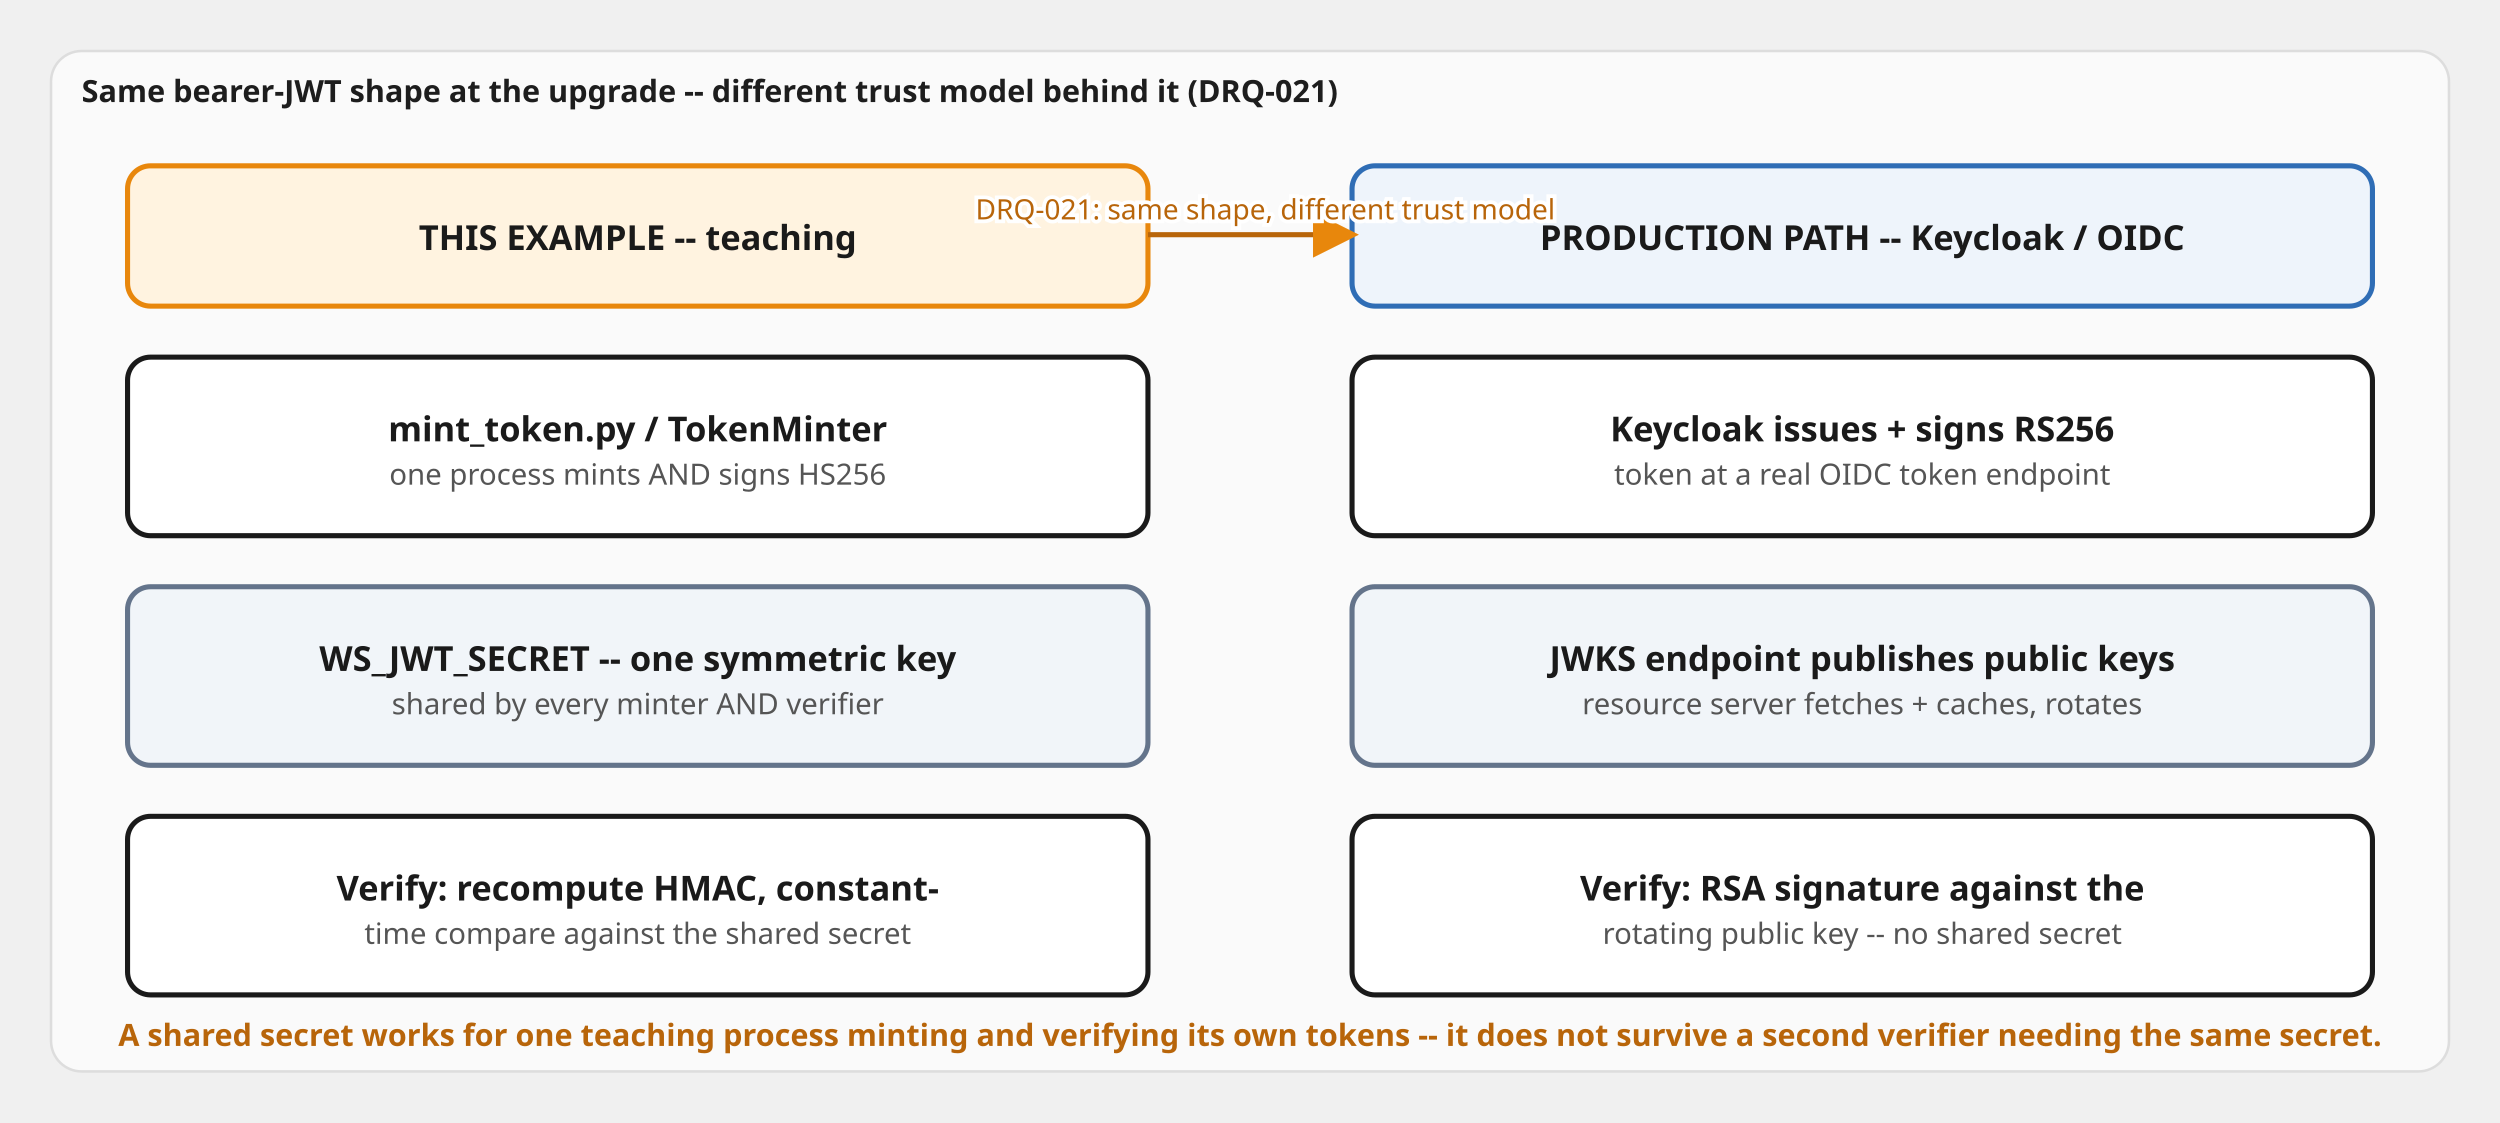
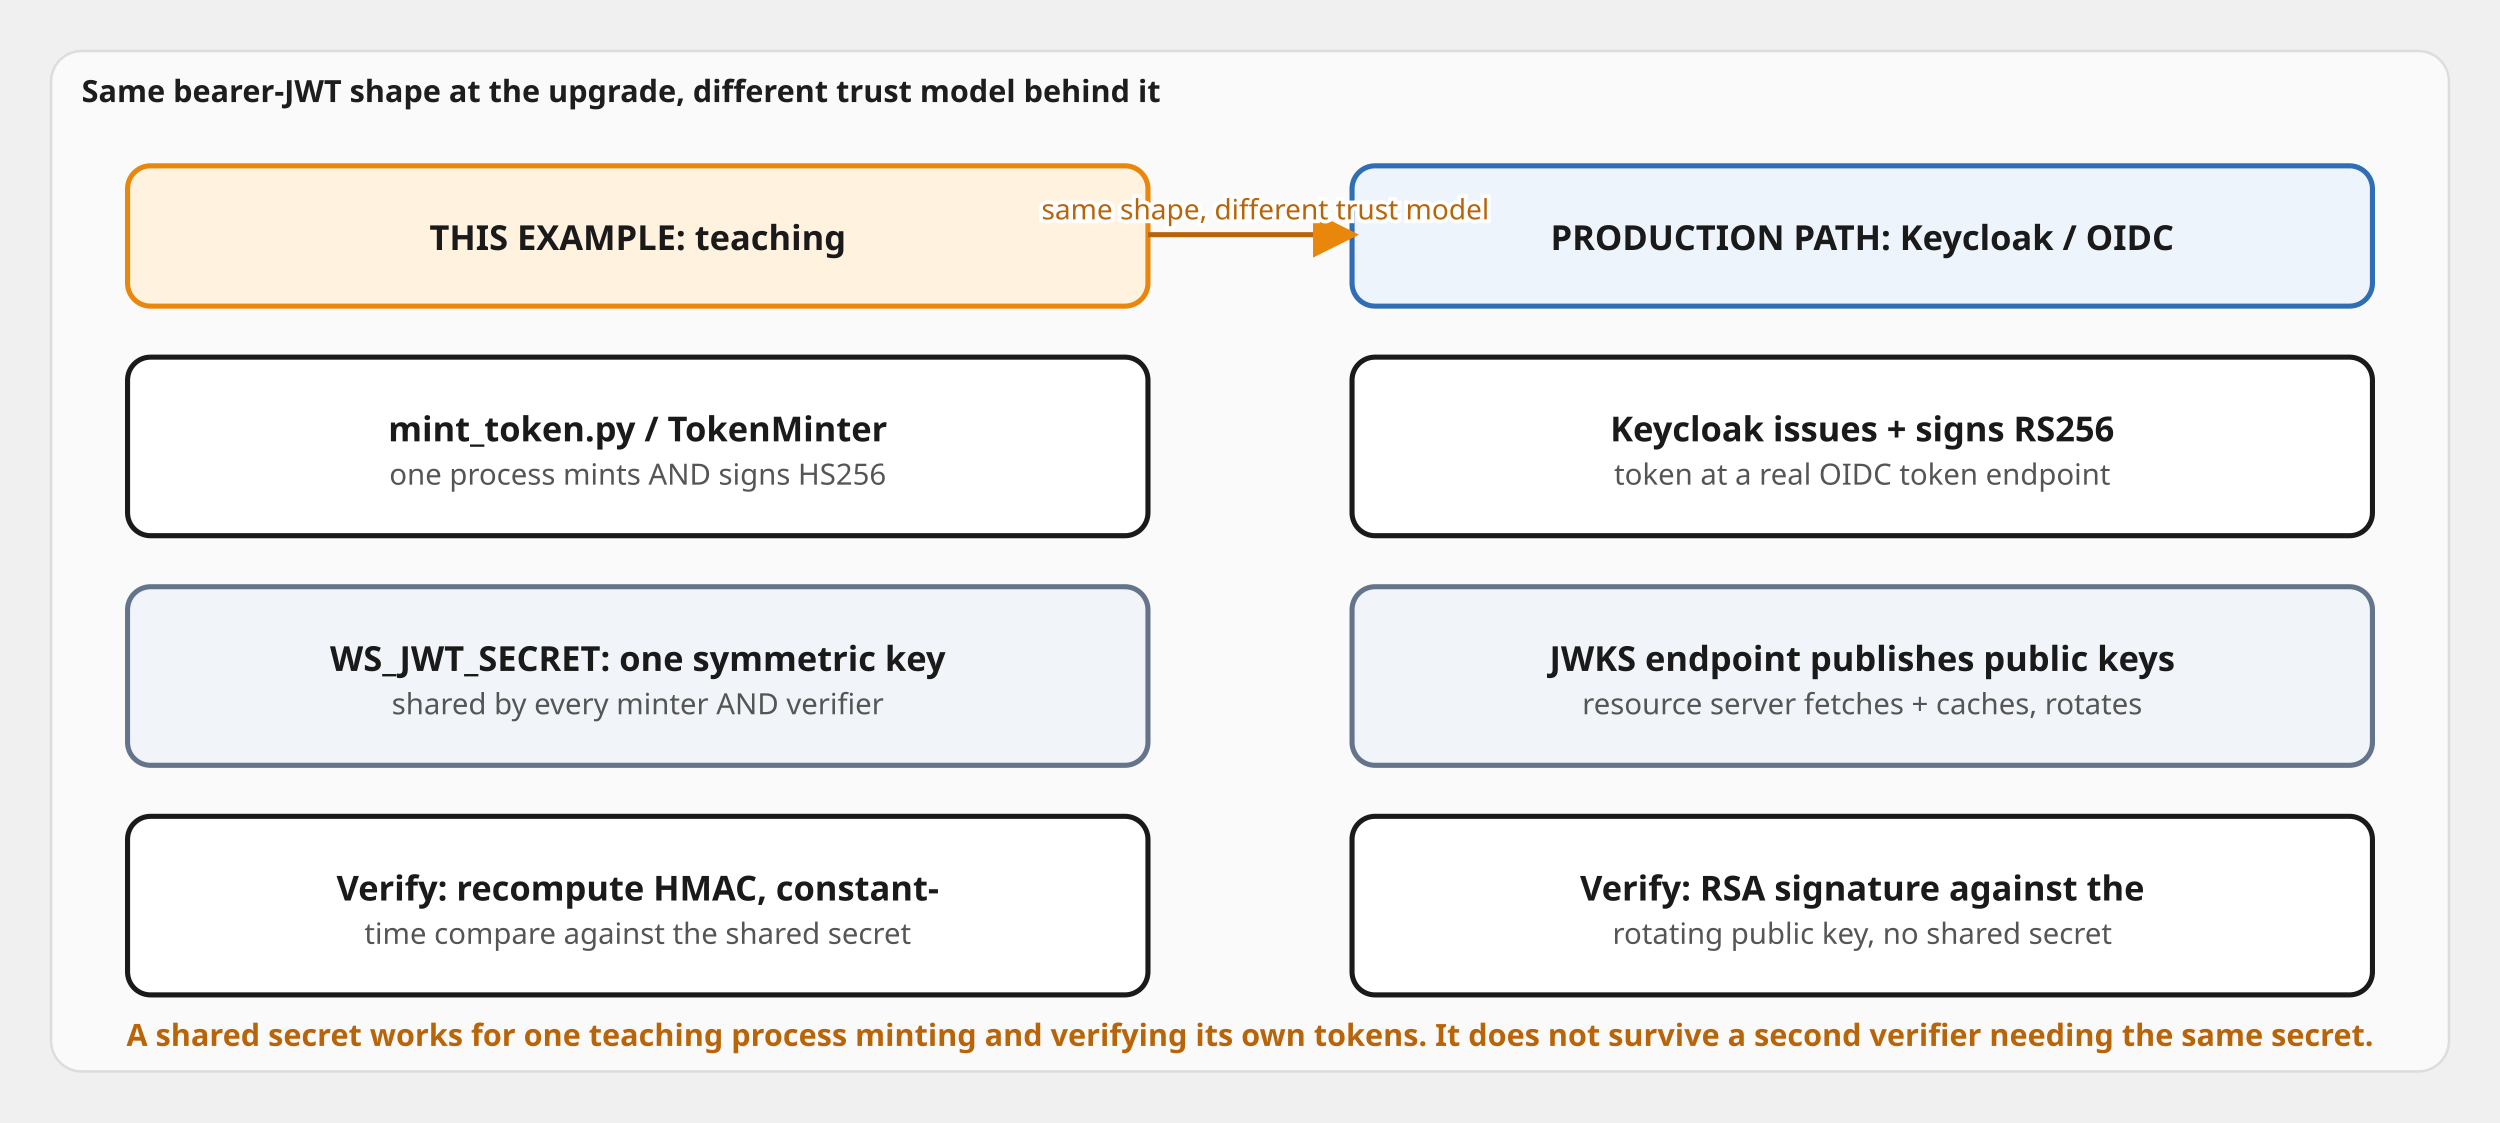
<svg xmlns="http://www.w3.org/2000/svg" viewBox="0 0 980 440" font-family="'Red Hat Text', system-ui, sans-serif" role="img">
  <defs>
    <marker id="a" viewBox="0 0 10 10" refX="8.5" refY="5" markerWidth="9" markerHeight="9" orient="auto-start-reverse">
      <path d="M0,0 L10,5 L0,10 z" fill="#555" />
    </marker>
    <marker id="am" viewBox="0 0 10 10" refX="8.5" refY="5" markerWidth="9" markerHeight="9" orient="auto-start-reverse">
      <path d="M0,0 L10,5 L0,10 z" fill="#e8870c" />
    </marker>
  </defs>
  <rect x="20" y="20" width="940" height="400" rx="12" fill="#fafafa" stroke="#ddd" />
-   <text x="32" y="40" font-size="12" font-weight="700" fill="#1d1d1d">Same bearer-JWT shape at the upgrade -- different trust model behind it (DRQ-021)</text>
+   <text x="32" y="40" font-size="12" font-weight="700" fill="#1d1d1d">Same bearer-JWT shape at the upgrade, different trust model behind it</text>
  <rect x="50" y="65" width="400" height="55" rx="9" fill="#fff3e0" stroke="#e8870c" stroke-width="2" />
-   <text x="250.0" y="98.0" font-size="13.5" font-weight="700" fill="#1a1a1a" text-anchor="middle">THIS EXAMPLE -- teaching</text>
+   <text x="250.0" y="98.0" font-size="13.5" font-weight="700" fill="#1a1a1a" text-anchor="middle">THIS EXAMPLE: teaching</text>
  <rect x="530" y="65" width="400" height="55" rx="9" fill="#eef4fb" stroke="#2f6db5" stroke-width="2" />
-   <text x="730.0" y="98.0" font-size="13.5" font-weight="700" fill="#1a1a1a" text-anchor="middle">PRODUCTION PATH -- Keycloak / OIDC</text>
+   <text x="730.0" y="98.0" font-size="13.5" font-weight="700" fill="#1a1a1a" text-anchor="middle">PRODUCTION PATH: Keycloak / OIDC</text>
  <rect x="50" y="140" width="400" height="70" rx="9" fill="#ffffff" stroke="#1a1a1a" stroke-width="2" />
  <text x="250.0" y="173.0" font-size="13.5" font-weight="700" fill="#1a1a1a" text-anchor="middle">mint_token.py / TokenMinter</text>
  <text x="250.0" y="190.0" font-size="11.5" fill="#555555" text-anchor="middle">one process mints AND signs HS256</text>
  <rect x="530" y="140" width="400" height="70" rx="9" fill="#ffffff" stroke="#1a1a1a" stroke-width="2" />
  <text x="730.0" y="173.0" font-size="13.5" font-weight="700" fill="#1a1a1a" text-anchor="middle">Keycloak issues + signs RS256</text>
  <text x="730.0" y="190.0" font-size="11.5" fill="#555555" text-anchor="middle">token at a real OIDC token endpoint</text>
  <rect x="50" y="230" width="400" height="70" rx="9" fill="#f1f5f9" stroke="#64748b" stroke-width="2" />
-   <text x="250.0" y="263.0" font-size="13.5" font-weight="700" fill="#1a1a1a" text-anchor="middle">WS_JWT_SECRET -- one symmetric key</text>
+   <text x="250.0" y="263.0" font-size="13.5" font-weight="700" fill="#1a1a1a" text-anchor="middle">WS_JWT_SECRET: one symmetric key</text>
  <text x="250.0" y="280.0" font-size="11.5" fill="#555555" text-anchor="middle">shared by every minter AND verifier</text>
  <rect x="530" y="230" width="400" height="70" rx="9" fill="#f1f5f9" stroke="#64748b" stroke-width="2" />
  <text x="730.0" y="263.0" font-size="13.5" font-weight="700" fill="#1a1a1a" text-anchor="middle">JWKS endpoint publishes public keys</text>
  <text x="730.0" y="280.0" font-size="11.5" fill="#555555" text-anchor="middle">resource server fetches + caches, rotates</text>
  <rect x="50" y="320" width="400" height="70" rx="9" fill="#ffffff" stroke="#1a1a1a" stroke-width="2" />
  <text x="250.0" y="353.0" font-size="13.5" font-weight="700" fill="#1a1a1a" text-anchor="middle">Verify: recompute HMAC, constant-</text>
  <text x="250.0" y="370.0" font-size="11.5" fill="#555555" text-anchor="middle">time compare against the shared secret</text>
  <rect x="530" y="320" width="400" height="70" rx="9" fill="#ffffff" stroke="#1a1a1a" stroke-width="2" />
  <text x="730.0" y="353.0" font-size="13.5" font-weight="700" fill="#1a1a1a" text-anchor="middle">Verify: RSA signature against the</text>
-   <text x="730.0" y="370.0" font-size="11.5" fill="#555555" text-anchor="middle">rotating public key -- no shared secret</text>
+   <text x="730.0" y="370.0" font-size="11.5" fill="#555555" text-anchor="middle">rotating public key, no shared secret</text>
  <path d="M450,92 L530,92" fill="none" stroke="#b8650a" stroke-width="2" marker-end="url(#am)" />
-   <text x="496.0" y="86.0" font-size="11" fill="#ffffff" stroke="#ffffff" stroke-width="3" paint-order="stroke" text-anchor="middle">DRQ-021: same shape, different trust model</text>
-   <text x="496.0" y="86.0" font-size="11" fill="#b8650a" text-anchor="middle">DRQ-021: same shape, different trust model</text>
-   <text x="490" y="410" font-size="12" fill="#b8650a" text-anchor="middle" font-weight="700">A shared secret works for one teaching process minting and verifying its own tokens -- it does not survive a second verifier needing the same secret.</text>
+   <text x="496.0" y="86.0" font-size="11" fill="#ffffff" stroke="#ffffff" stroke-width="3" paint-order="stroke" text-anchor="middle">same shape, different trust model</text>
+   <text x="496.0" y="86.0" font-size="11" fill="#b8650a" text-anchor="middle">same shape, different trust model</text>
+   <text x="490" y="410" font-size="12" fill="#b8650a" text-anchor="middle" font-weight="700">A shared secret works for one teaching process minting and verifying its own tokens. It does not survive a second verifier needing the same secret.</text>
</svg>
